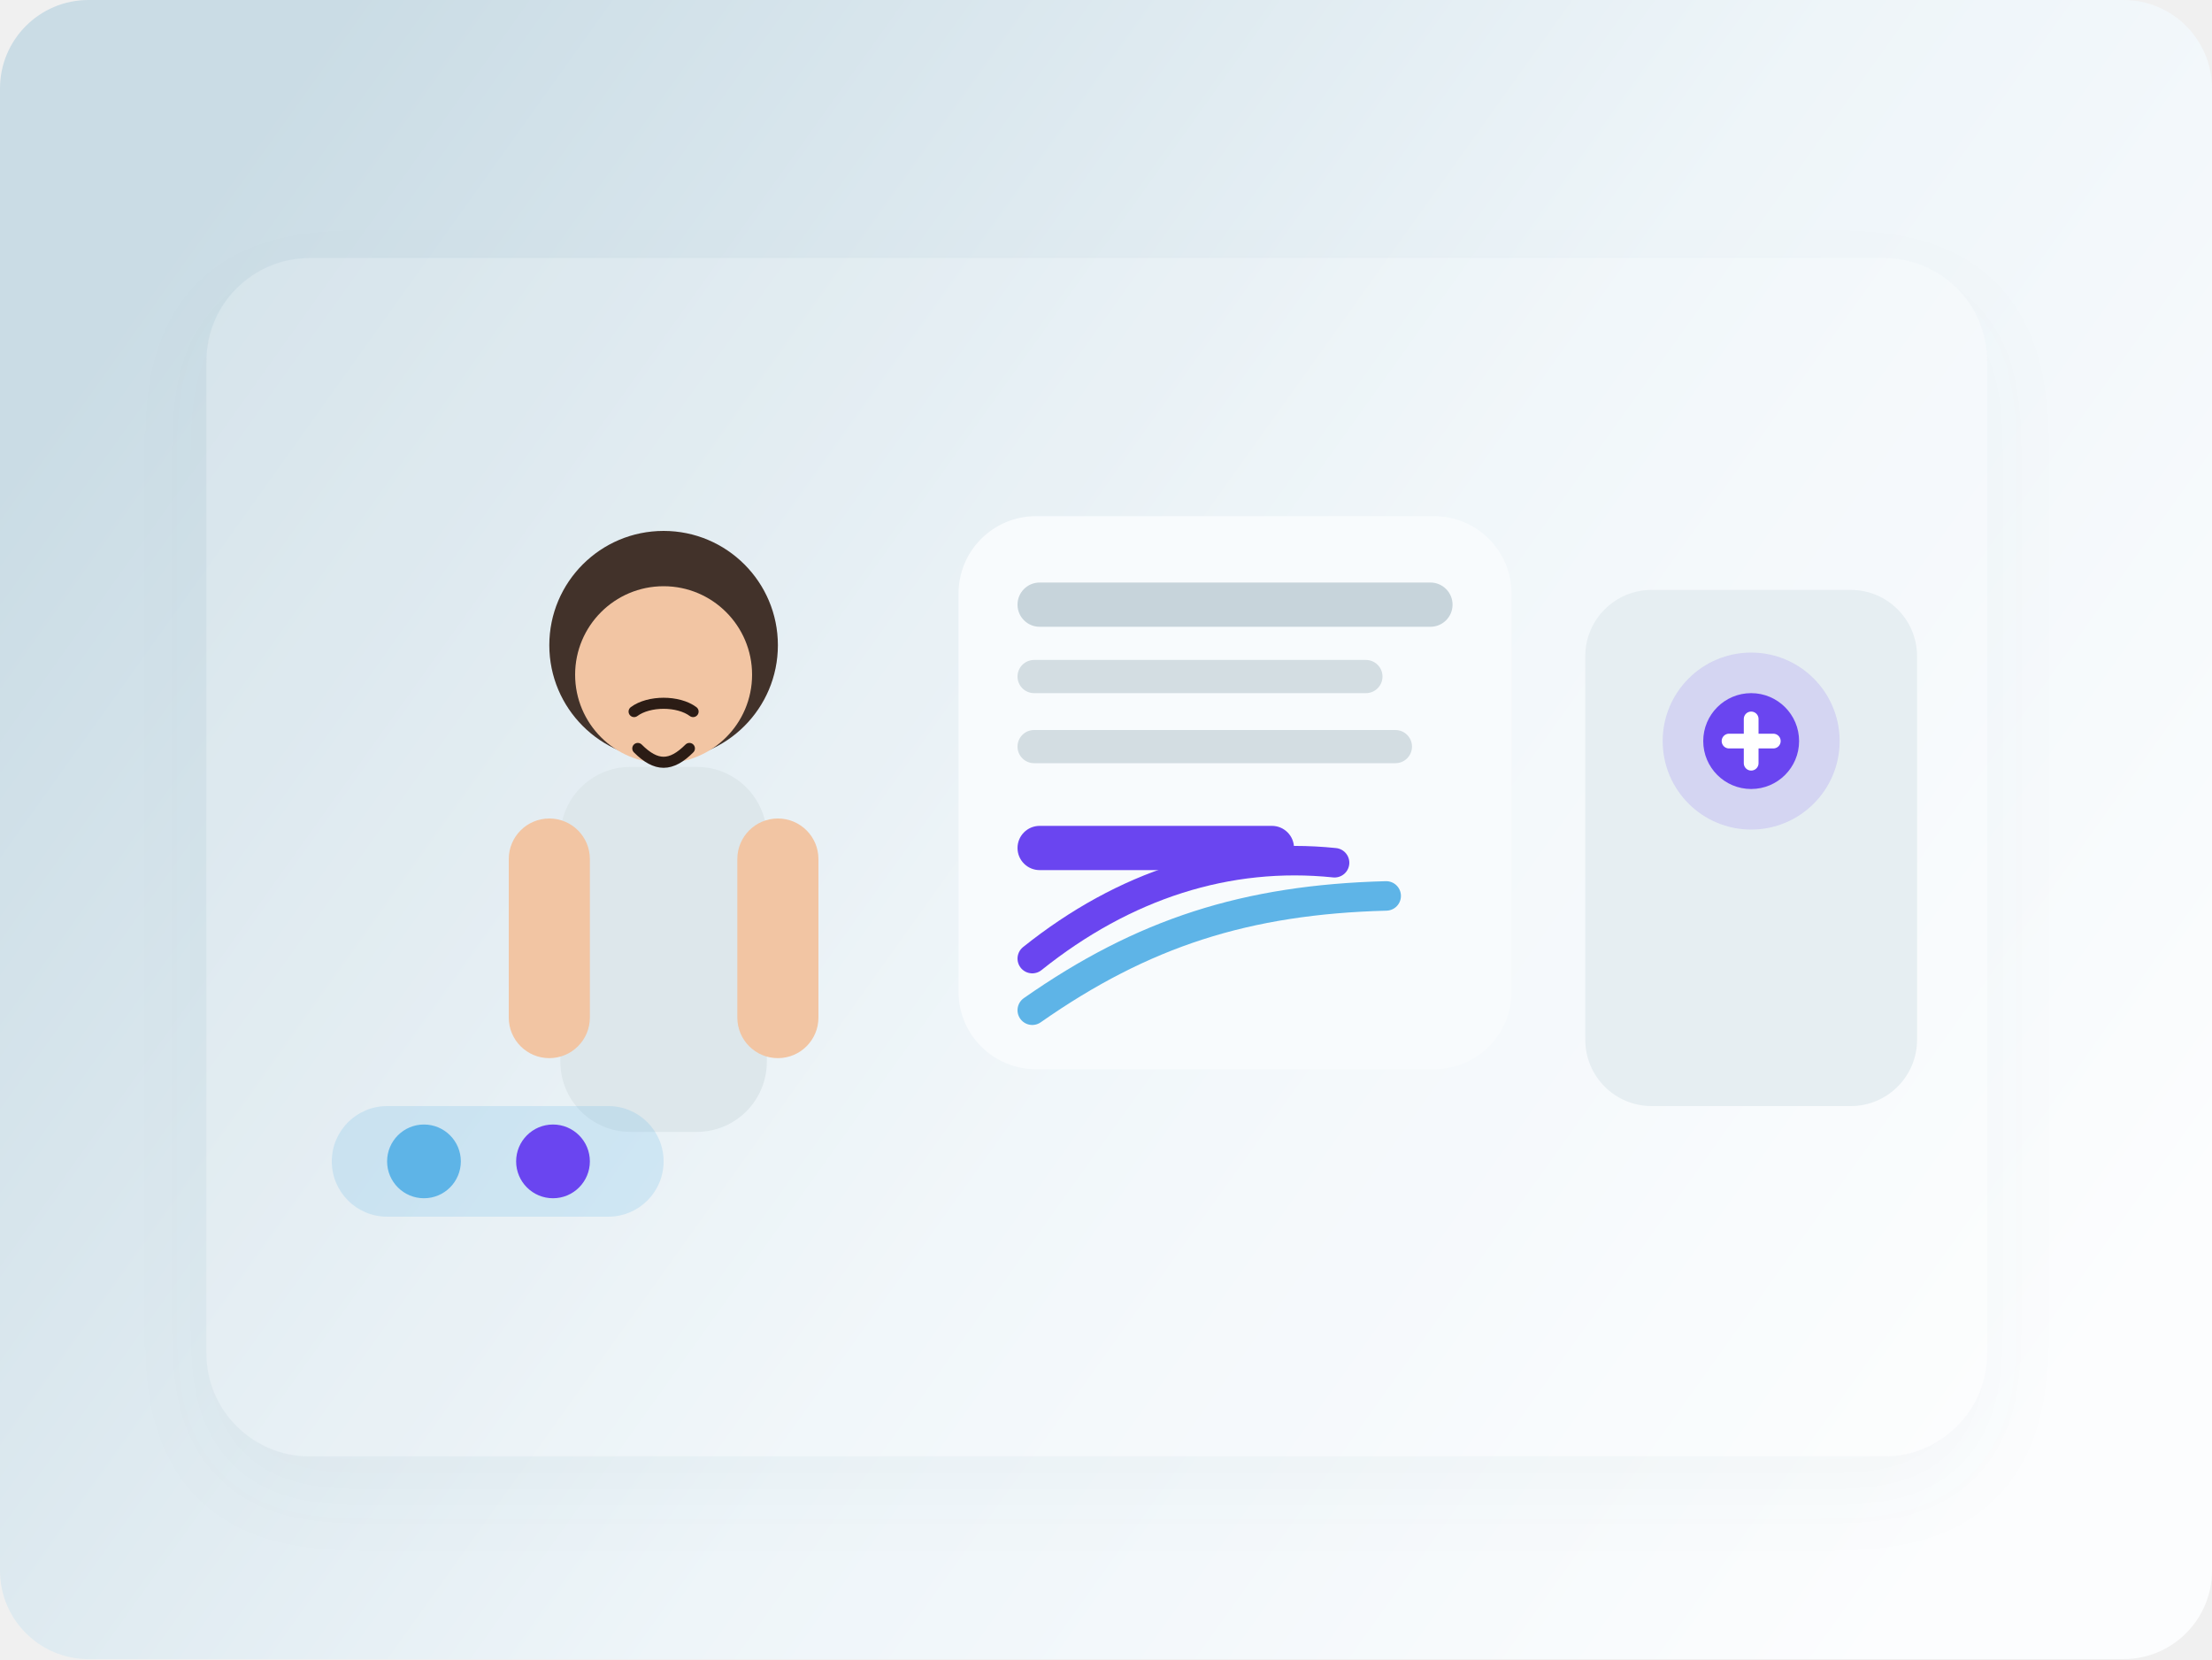
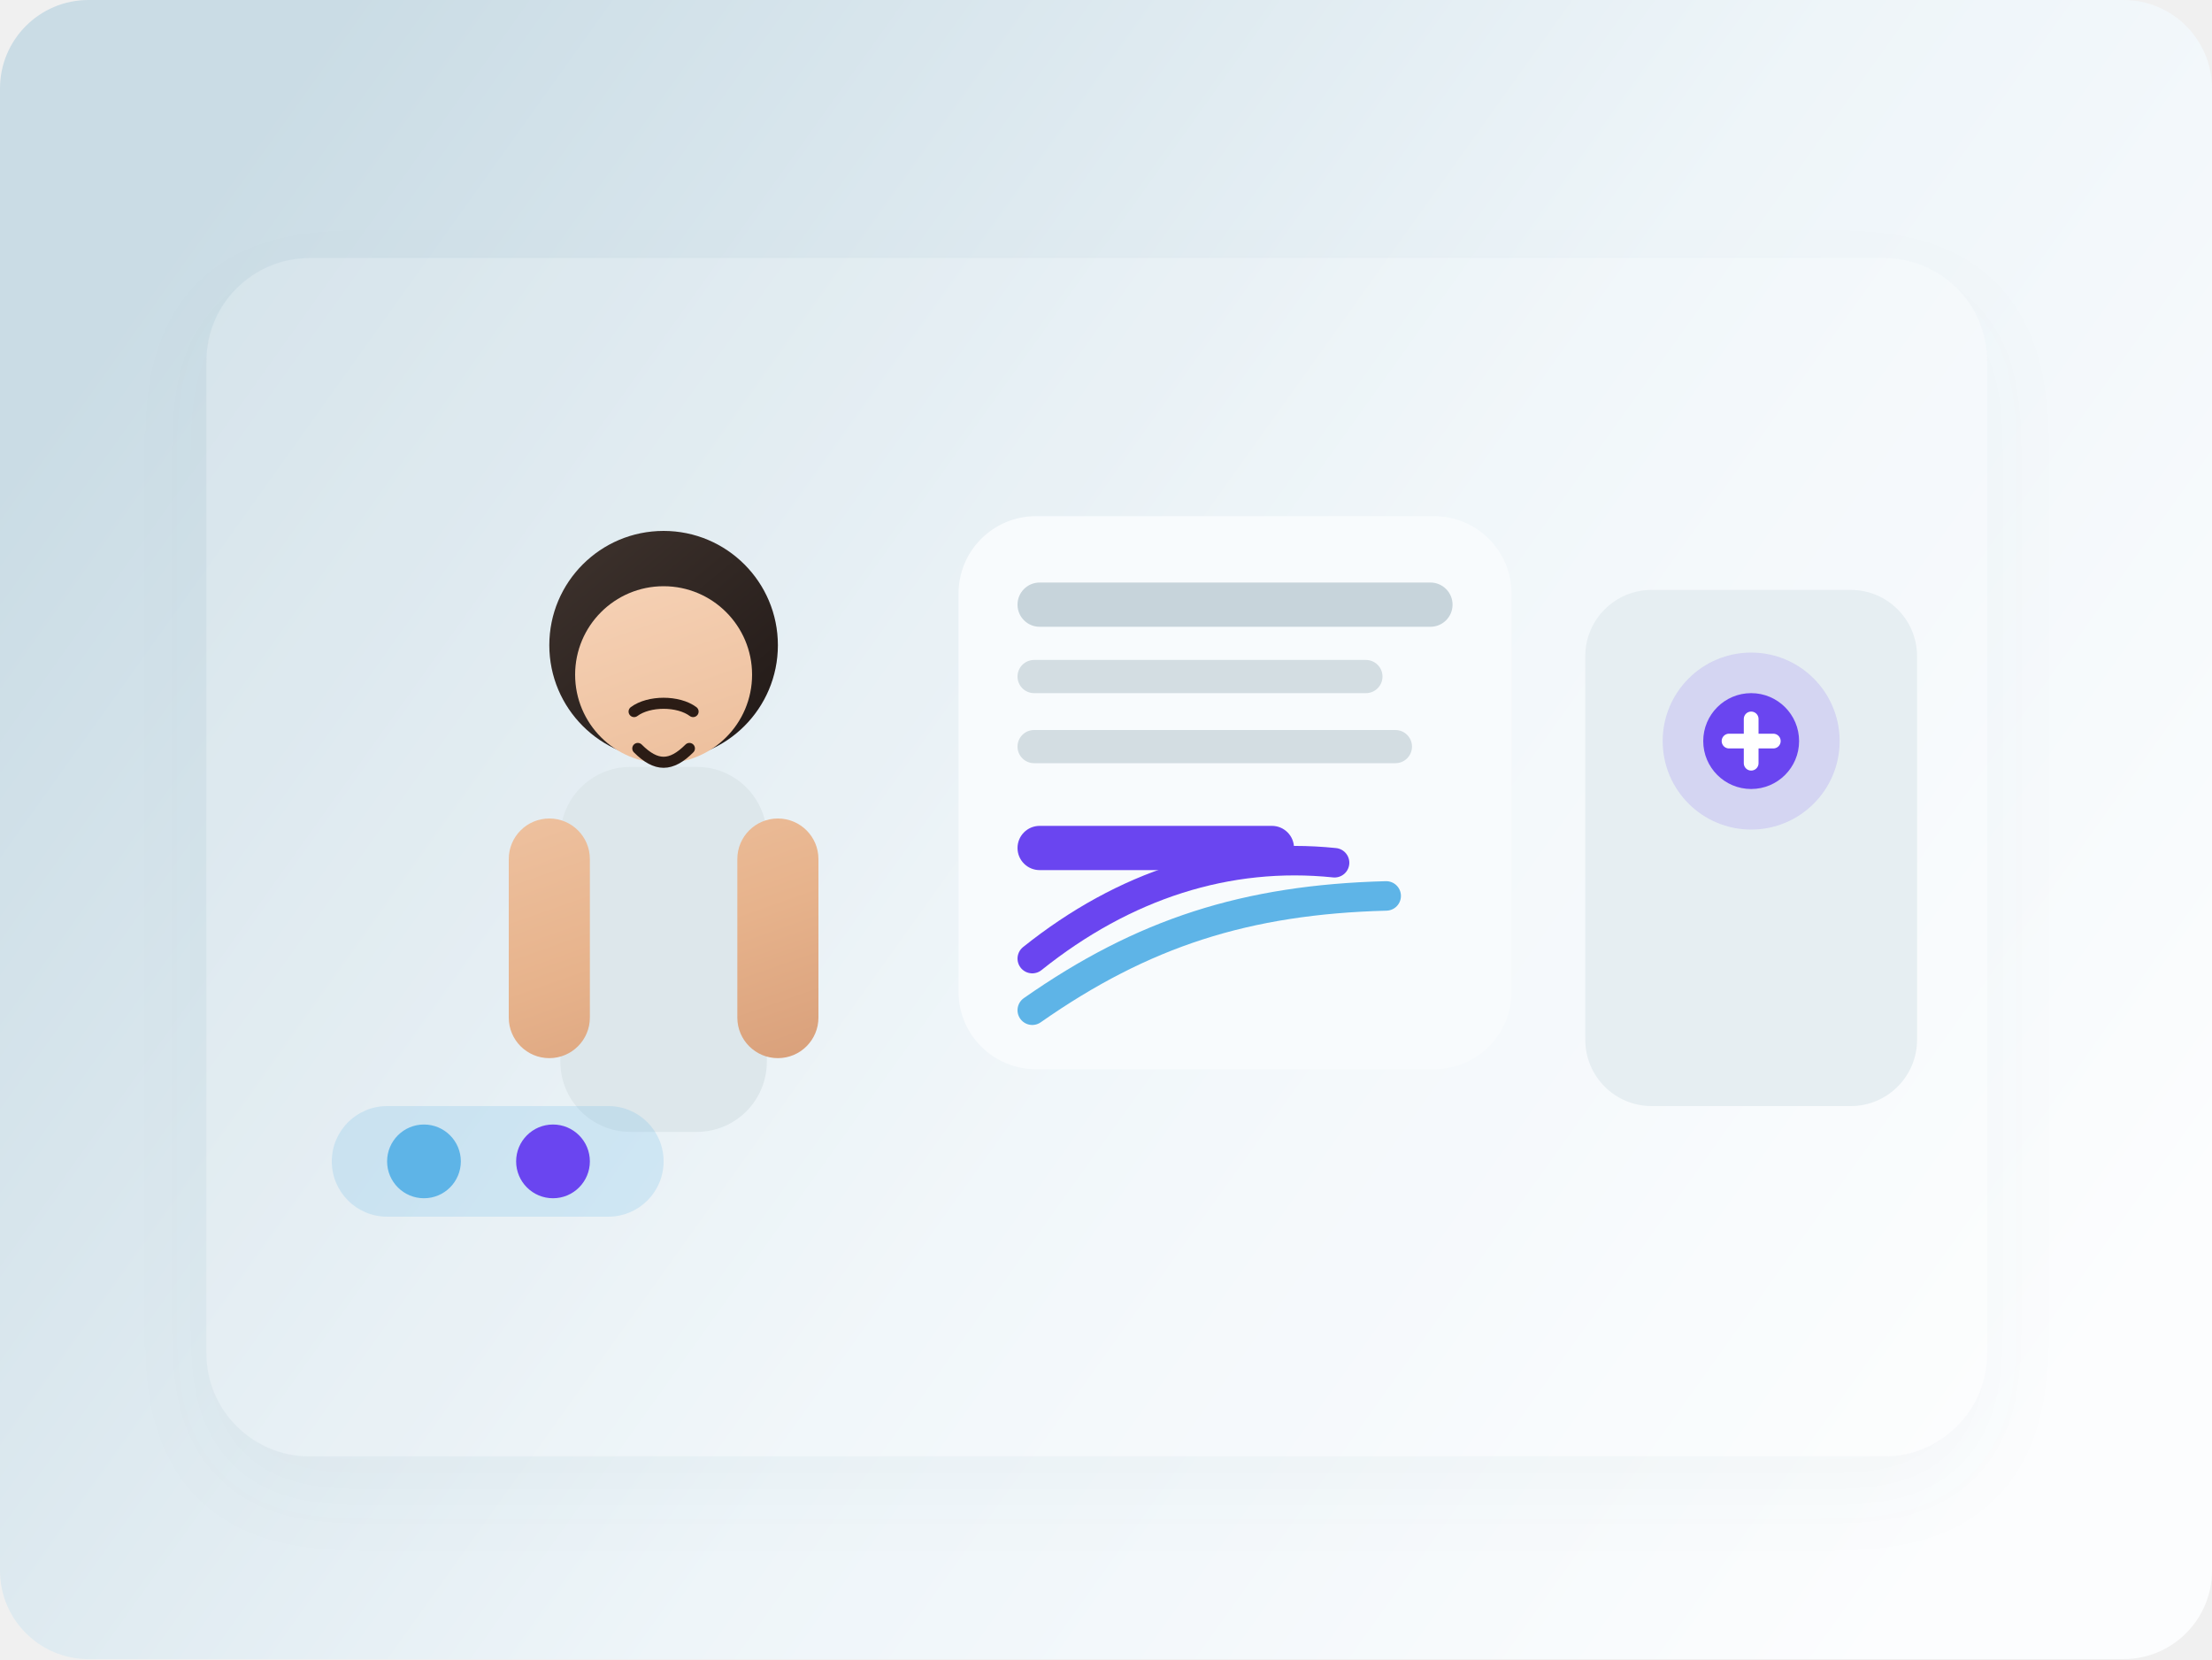
<svg xmlns="http://www.w3.org/2000/svg" width="1200" height="900" viewBox="0 0 1200 900" fill="none">
  <defs>
    <linearGradient id="bg" x1="100" y1="120" x2="1080" y2="820" gradientUnits="userSpaceOnUse">
      <stop stop-color="#CADCE5" />
      <stop offset="0.55" stop-color="#EEF5F9" />
      <stop offset="1" stop-color="#FCFDFE" />
+     </linearGradient>
+     <linearGradient id="skin" x1="300" y1="320" x2="420" y2="660" gradientUnits="userSpaceOnUse">
+       <stop stop-color="#F6D2B6" />
+       <stop offset="0.55" stop-color="#E7B38C" />
+       <stop offset="1" stop-color="#CD906C" />
+     </linearGradient>
+     <linearGradient id="hair" x1="320" y1="300" x2="420" y2="420" gradientUnits="userSpaceOnUse">
+       <stop stop-color="#3B302B" />
+       <stop offset="1" stop-color="#1F1715" />
    </linearGradient>
    <filter id="shadow" x="0" y="0" width="1200" height="900" filterUnits="userSpaceOnUse">
      <feDropShadow dx="0" dy="18" stdDeviation="24" flood-color="#223C4D" flood-opacity="0.14" />
    </filter>
  </defs>
  <rect width="1200" height="900" rx="48" fill="url(#bg)" />
  <rect x="112" y="140" width="966" height="650" rx="56" fill="#FFFFFF" opacity="0.2" filter="url(#shadow)" />
  <g>
-     <circle cx="360" cy="350" r="62" fill="#42322A" />
-     <circle cx="360" cy="366" r="48" fill="#F2C5A3" />
+     <circle cx="360" cy="350" r="62" fill="url(#hair)" />
+     <circle cx="360" cy="366" r="48" fill="url(#skin)" />
    <rect x="304" y="416" width="112" height="198" rx="38" fill="#DDE7EB" />
-     <rect x="276" y="444" width="44" height="130" rx="22" fill="#F2C5A3" />
-     <rect x="400" y="444" width="44" height="130" rx="22" fill="#F2C5A3" />
+     <rect x="276" y="444" width="44" height="130" rx="22" fill="url(#skin)" />
+     <rect x="400" y="444" width="44" height="130" rx="22" fill="url(#skin)" />
    <path d="M344 386C352 380 368 380 376 386" stroke="#2B1C15" stroke-width="6" stroke-linecap="round" />
    <path d="M346 406C356 416 364 416 374 406" stroke="#2B1C15" stroke-width="6" stroke-linecap="round" />
  </g>
  <g>
    <rect x="520" y="280" width="300" height="300" rx="42" fill="#F8FBFD" />
    <rect x="552" y="316" width="236" height="24" rx="12" fill="#C7D4DB" />
    <rect x="552" y="358" width="198" height="18" rx="9" fill="#D3DDE2" />
    <rect x="552" y="396" width="214" height="18" rx="9" fill="#D3DDE2" />
    <rect x="552" y="448" width="150" height="24" rx="12" fill="#6A45F0" />
    <path d="M560 520C610 480 666 462 724 468" stroke="#6A45F0" stroke-width="16" stroke-linecap="round" />
    <path d="M560 548C620 506 676 488 752 486" stroke="#5EB4E7" stroke-width="16" stroke-linecap="round" />
  </g>
  <g>
    <rect x="860" y="320" width="180" height="280" rx="36" fill="#E6EEF2" />
    <circle cx="950" cy="402" r="48" fill="#6A45F0" opacity="0.15" />
    <circle cx="950" cy="402" r="26" fill="#6A45F0" />
    <path d="M938 402H962" stroke="white" stroke-width="8" stroke-linecap="round" />
    <path d="M950 390V414" stroke="white" stroke-width="8" stroke-linecap="round" />
  </g>
  <g>
    <rect x="180" y="600" width="180" height="60" rx="30" fill="#5EB4E7" opacity="0.2" />
    <circle cx="230" cy="630" r="20" fill="#5EB4E7" />
    <circle cx="300" cy="630" r="20" fill="#6A45F0" />
  </g>
</svg>
